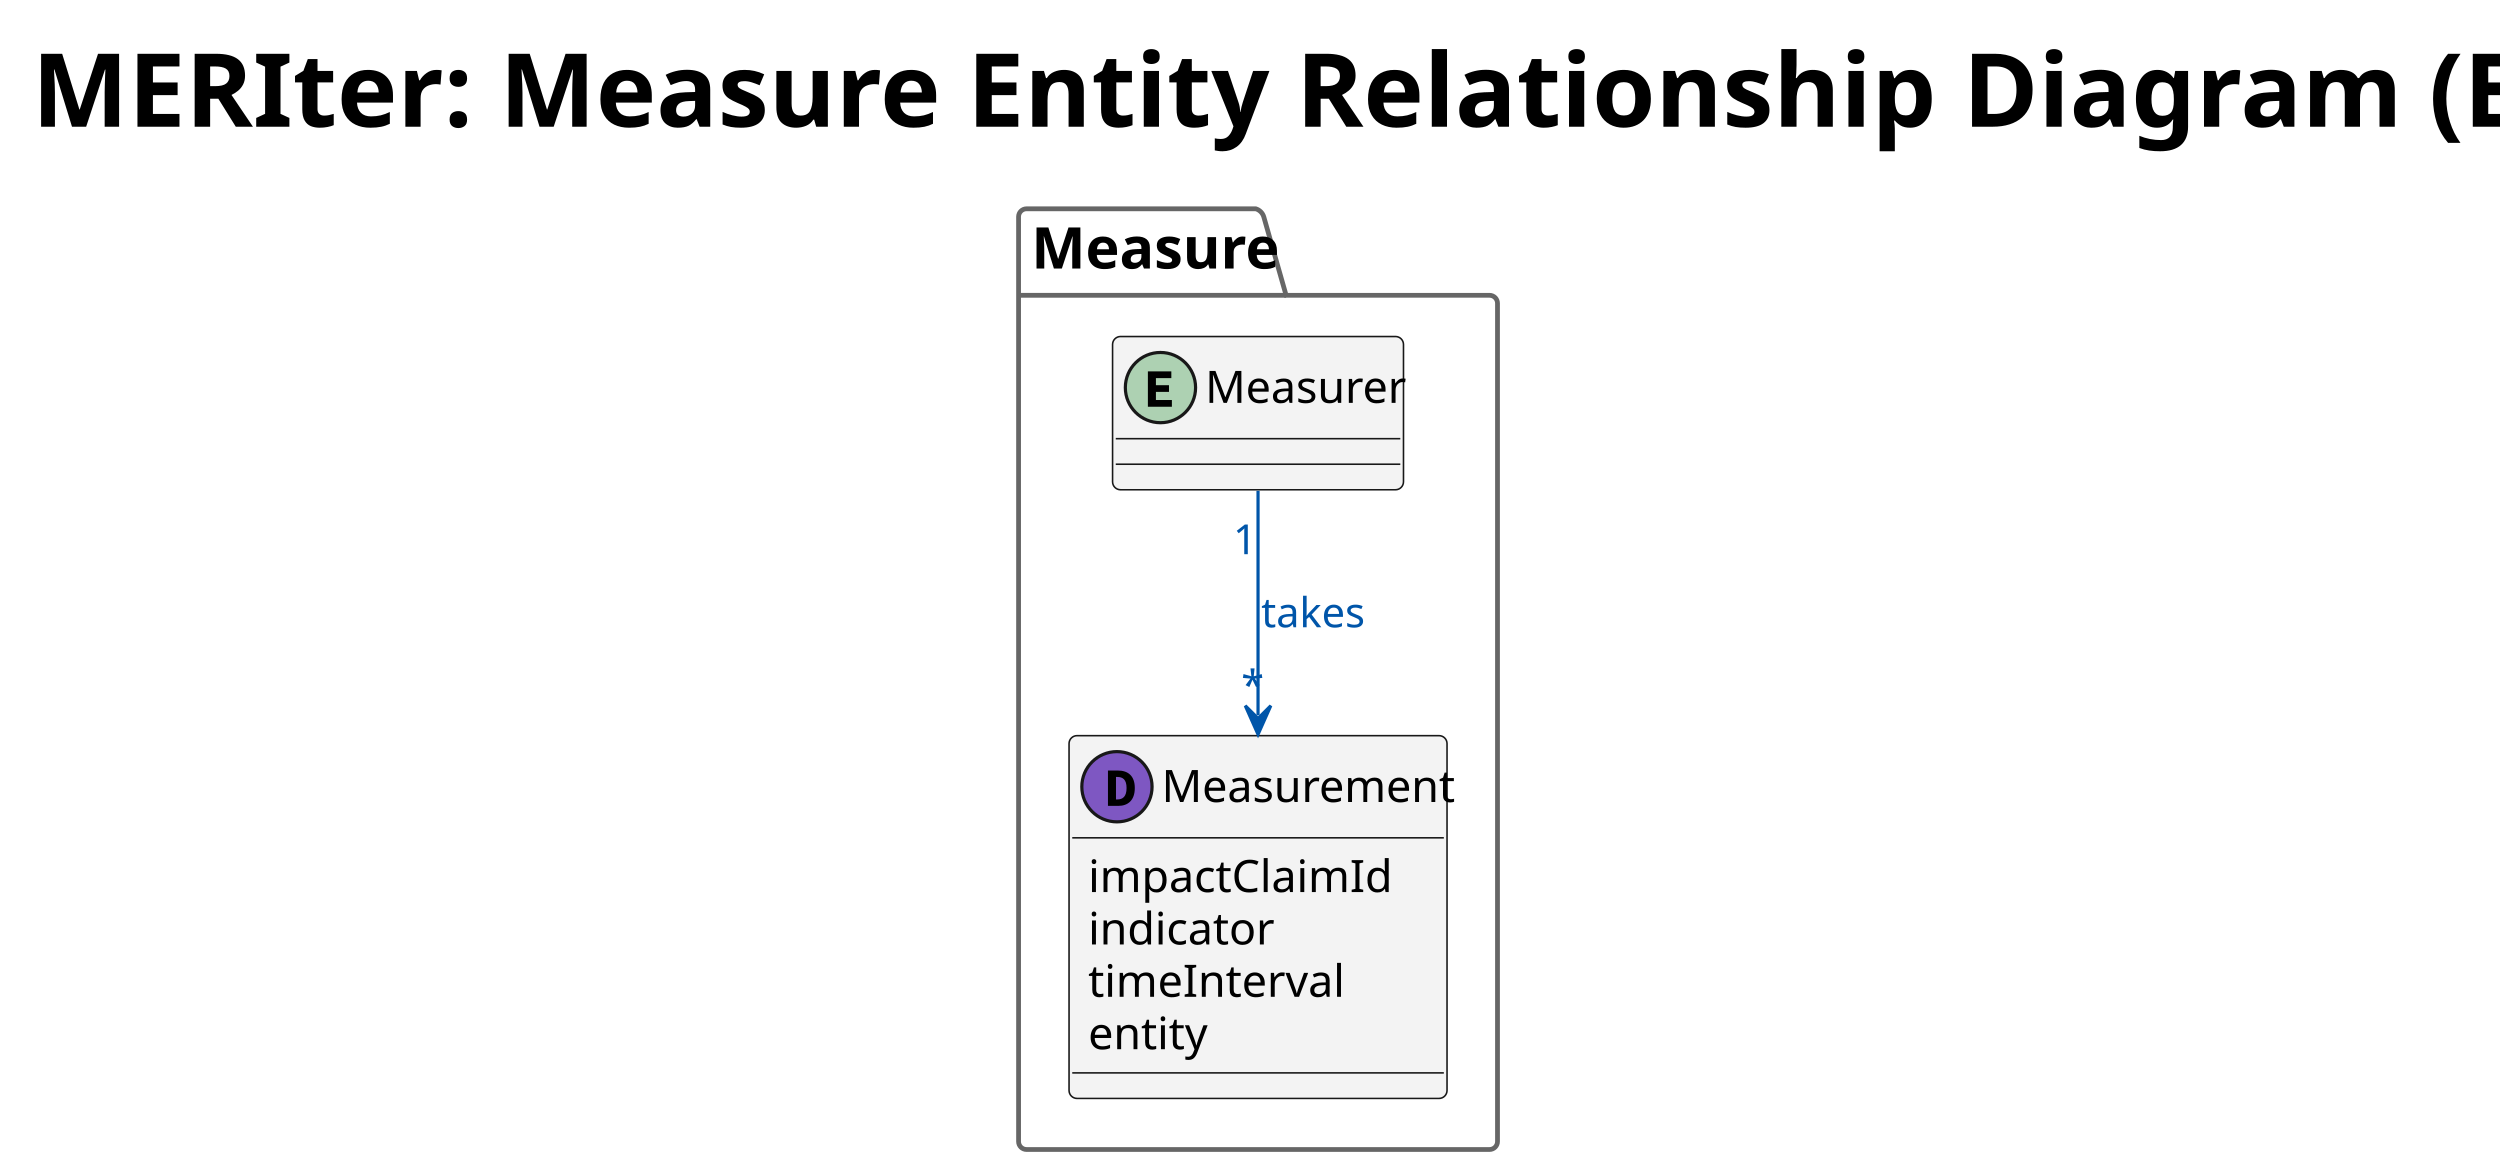
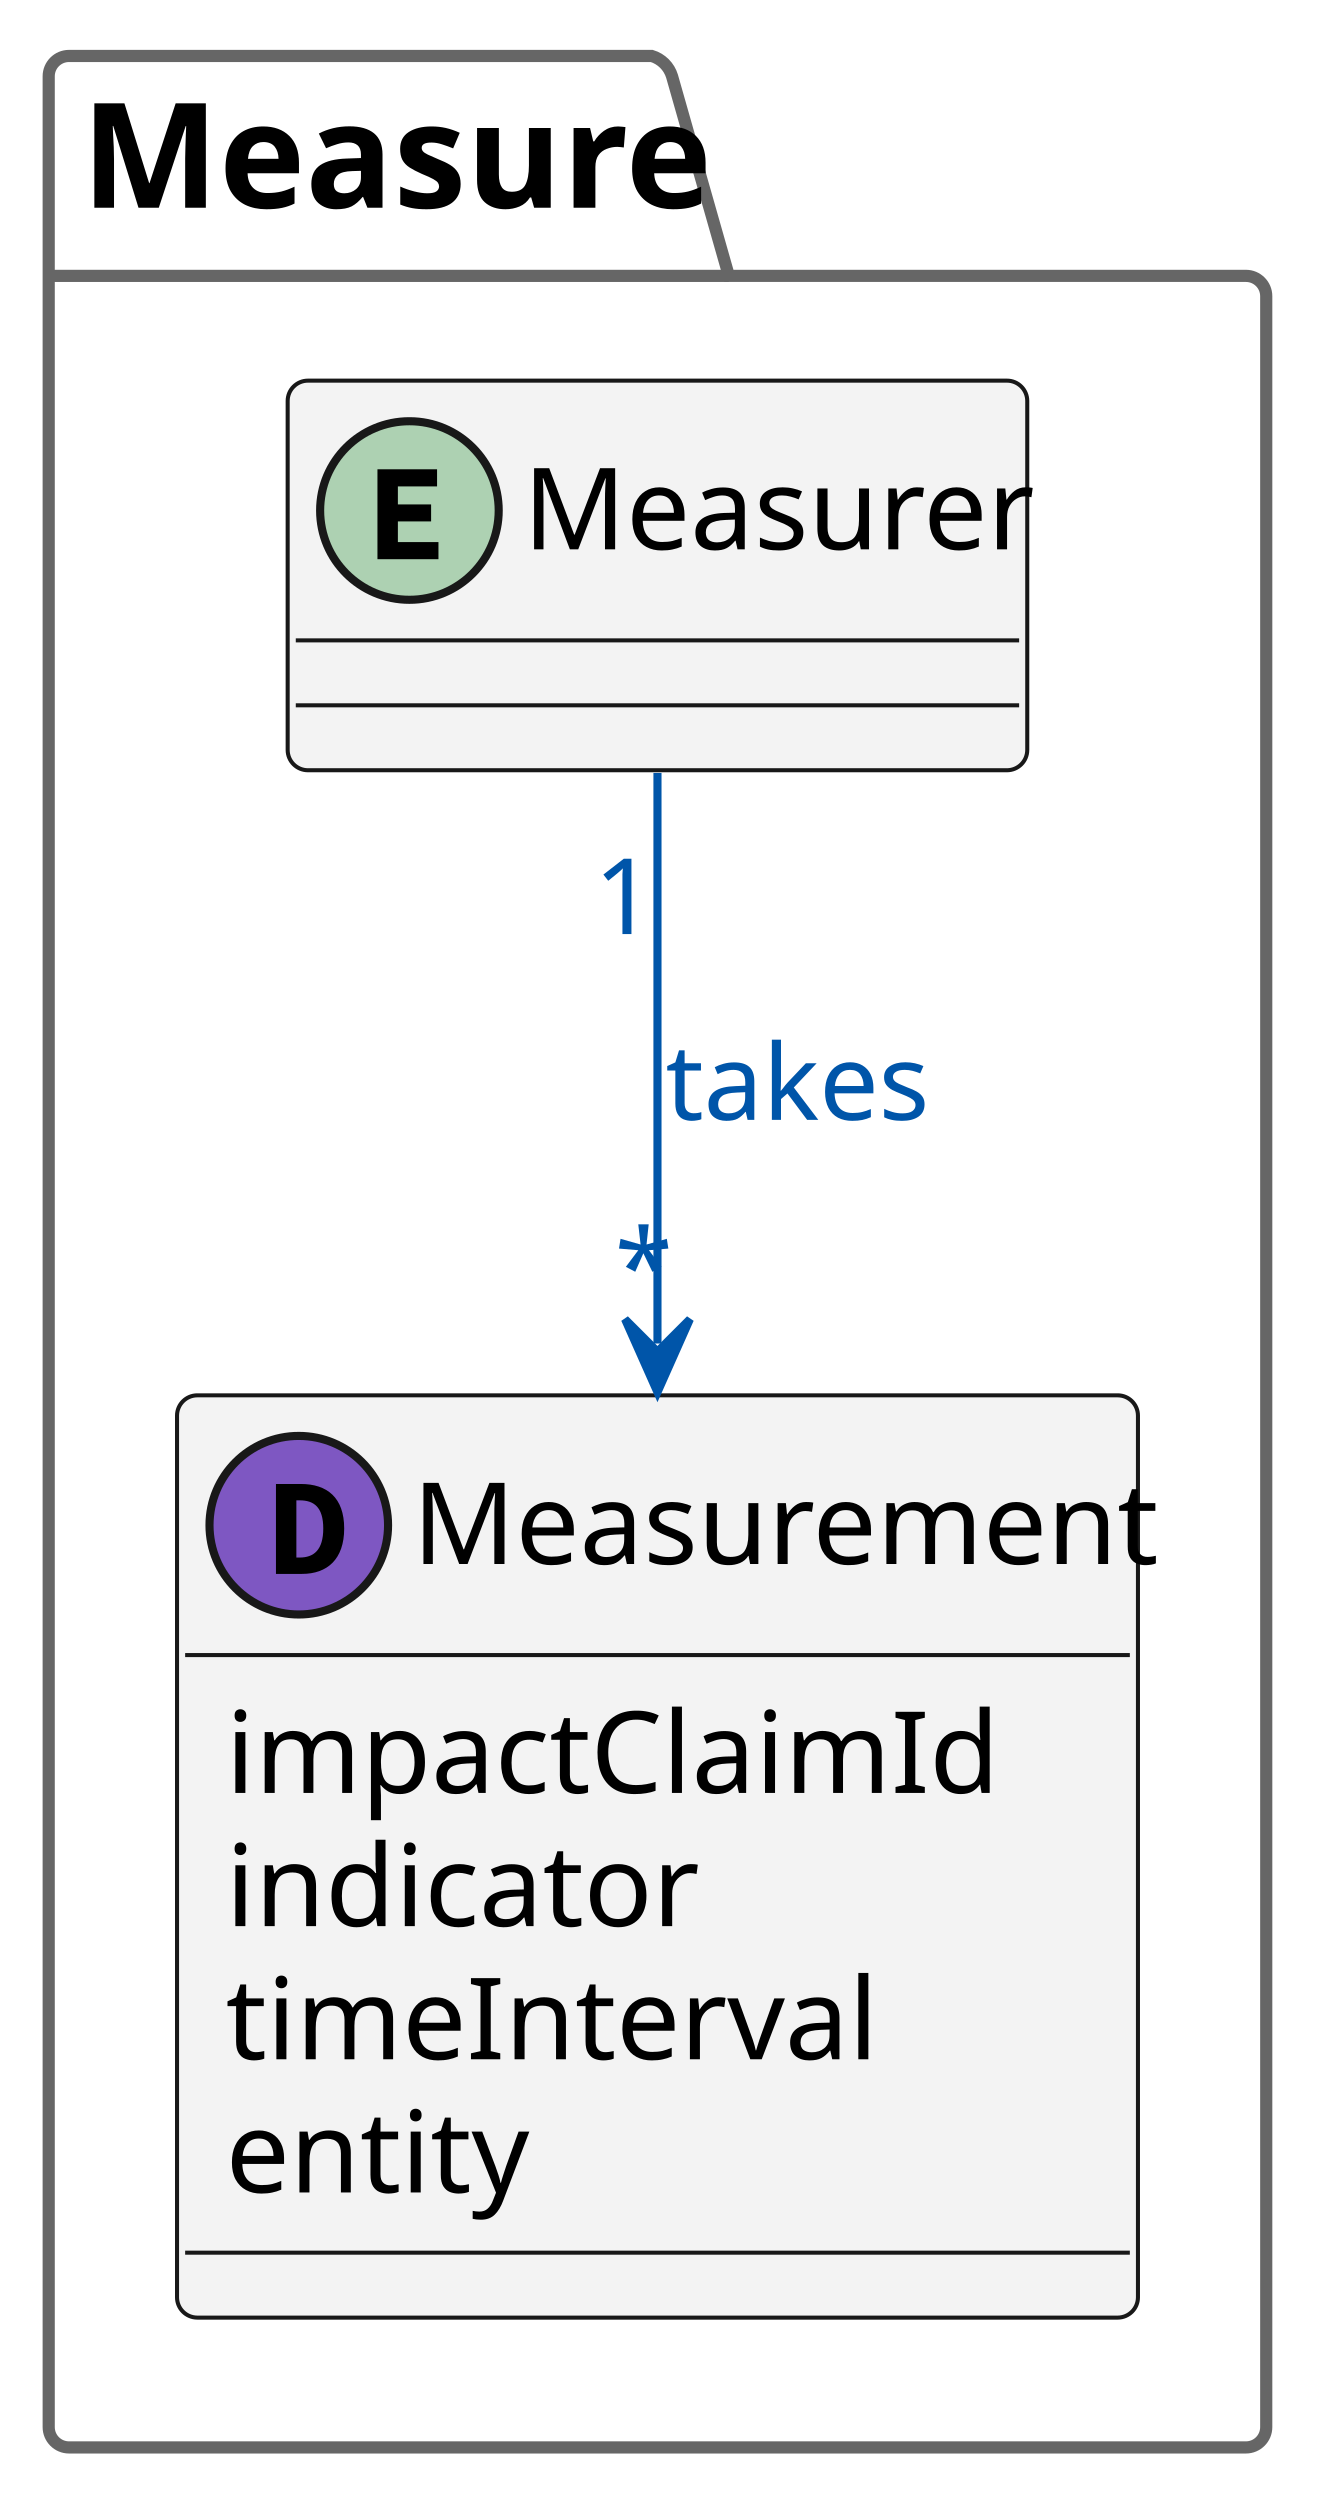
- <svg xmlns="http://www.w3.org/2000/svg" xmlns:xlink="http://www.w3.org/1999/xlink" contentStyleType="text/css" data-diagram-type="CLASS" height="367px" preserveAspectRatio="none" style="width:783px;height:367px;background:#FFFFFF;" version="1.1" viewBox="0 0 783 367" width="783px" zoomAndPan="magnify">
+ <svg xmlns="http://www.w3.org/2000/svg" xmlns:xlink="http://www.w3.org/1999/xlink" contentStyleType="text/css" data-diagram-type="CLASS" height="308px" preserveAspectRatio="none" style="width:163px;height:308px;background:#FFFFFF;" version="1.1" viewBox="0 0 163 308" width="163px" zoomAndPan="magnify">
  <defs />
  <g>
-     <g class="title" data-source-line="27">
-       <text fill="#000000" font-family="sans-serif" font-size="32" font-weight="bold" lengthAdjust="spacing" textLength="755.031" x="10" y="39.688">MERIter: Measure Entity Relationship Diagram (ERD)</text>
+     <g class="cluster" data-entity="Measure" data-source-line="171" data-uid="ent0002" id="cluster_Measure">
+       <path d="M8.5,6.894 L80.296,6.894 A3.75,3.75 0 0 1 82.796,9.395 L89.796,33.988 L153.5,33.988 A2.5,2.5 0 0 1 156,36.488 L156,299.024 A2.5,2.5 0 0 1 153.5,301.524 L8.5,301.524 A2.5,2.5 0 0 1 6,299.024 L6,9.395 A2.5,2.5 0 0 1 8.5,6.894" fill="none" style="stroke:#666666;stroke-width:1.5;" />
+       <line style="stroke:#666666;stroke-width:1.5;" x1="6" x2="89.796" y1="33.988" y2="33.988" />
+       <text fill="#000000" font-family="sans-serif" font-size="18" font-weight="bold" lengthAdjust="spacing" textLength="70.796" x="10" y="25.594">Measure</text>
    </g>
-     <g class="cluster" data-entity="Measure" data-source-line="167" data-uid="ent0002" id="cluster_Measure">
-       <path d="M321.516,65.394 L393.312,65.394 A3.75,3.75 0 0 1 395.812,67.894 L402.812,92.488 L466.516,92.488 A2.5,2.5 0 0 1 469.016,94.988 L469.016,357.524 A2.5,2.5 0 0 1 466.516,360.024 L321.516,360.024 A2.5,2.5 0 0 1 319.016,357.524 L319.016,67.894 A2.5,2.5 0 0 1 321.516,65.394" fill="none" style="stroke:#666666;stroke-width:1.5;" />
-       <line style="stroke:#666666;stroke-width:1.5;" x1="319.016" x2="402.812" y1="92.488" y2="92.488" />
-       <text fill="#000000" font-family="sans-serif" font-size="18" font-weight="bold" lengthAdjust="spacing" textLength="70.796" x="323.016" y="84.094">Measure</text>
-     </g>
-     <g class="entity" data-entity="Measurement" data-source-line="168" data-uid="ent0003" id="entity_Measurement">
+     <g class="entity" data-entity="Measurement" data-source-line="172" data-uid="ent0003" id="entity_Measurement">
      <a href="" target="_top" title="The Measurement is a piece of structured data capturing specific indicators and metrics related to impact claims." xlink:actuate="onRequest" xlink:href="" xlink:show="new" xlink:title="The Measurement is a piece of structured data capturing specific indicators and metrics related to impact claims." xlink:type="simple">
-         <rect fill="#555555" fill-opacity="0.067" height="113.625" rx="2.5" ry="2.5" style="stroke:#181818;stroke-width:0.5;" width="118.386" x="334.826" y="230.405" />
-         <ellipse cx="349.826" cy="246.405" fill="#7E57C2" rx="11" ry="11" style="stroke:#181818;stroke-width:1;" />
-         <path d="M347.013,252.405 L350.232,252.405 C353.31,252.405 355.419,250.623 355.419,246.811 C355.419,242.998 353.31,241.326 350.076,241.326 L347.013,241.326 L347.013,252.405 Z M349.529,250.389 L349.529,243.342 L349.935,243.342 C351.669,243.342 352.841,244.155 352.841,246.811 C352.841,249.467 351.669,250.389 349.935,250.389 L349.529,250.389 Z " fill="#000000" />
-         <text fill="#000000" font-family="sans-serif" font-size="14" lengthAdjust="spacing" textLength="86.386" x="363.826" y="251.19">Measurement</text>
-         <line style="stroke:#181818;stroke-width:0.5;" x1="335.826" x2="452.211" y1="262.404" y2="262.404" />
-         <text fill="#000000" font-family="sans-serif" font-size="14" lengthAdjust="spacing" textLength="90.583" x="340.826" y="279.393">impactClaimId</text>
-         <text fill="#000000" font-family="sans-serif" font-size="14" lengthAdjust="spacing" textLength="54.688" x="340.826" y="295.799">indicator</text>
-         <text fill="#000000" font-family="sans-serif" font-size="14" lengthAdjust="spacing" textLength="73.773" x="340.826" y="312.205">timeInterval</text>
-         <text fill="#000000" font-family="sans-serif" font-size="14" lengthAdjust="spacing" textLength="34.344" x="340.826" y="328.612">entity</text>
-         <line style="stroke:#181818;stroke-width:0.5;" x1="335.826" x2="452.211" y1="336.029" y2="336.029" />
+         <rect fill="#555555" fill-opacity="0.067" height="113.625" rx="2.5" ry="2.5" style="stroke:#181818;stroke-width:0.5;" width="118.386" x="21.81" y="171.905" />
+         <ellipse cx="36.81" cy="187.905" fill="#7E57C2" rx="11" ry="11" style="stroke:#181818;stroke-width:1;" />
+         <path d="M33.998,193.905 L37.216,193.905 C40.294,193.905 42.404,192.123 42.404,188.311 C42.404,184.498 40.294,182.826 37.06,182.826 L33.998,182.826 L33.998,193.905 Z M36.513,191.889 L36.513,184.842 L36.919,184.842 C38.654,184.842 39.826,185.655 39.826,188.311 C39.826,190.967 38.654,191.889 36.919,191.889 L36.513,191.889 Z " fill="#000000" />
+         <text fill="#000000" font-family="sans-serif" font-size="14" lengthAdjust="spacing" textLength="86.386" x="50.81" y="192.69">Measurement</text>
+         <line style="stroke:#181818;stroke-width:0.5;" x1="22.81" x2="139.196" y1="203.905" y2="203.905" />
+         <text fill="#000000" font-family="sans-serif" font-size="14" lengthAdjust="spacing" textLength="90.583" x="27.81" y="220.893">impactClaimId</text>
+         <text fill="#000000" font-family="sans-serif" font-size="14" lengthAdjust="spacing" textLength="54.688" x="27.81" y="237.299">indicator</text>
+         <text fill="#000000" font-family="sans-serif" font-size="14" lengthAdjust="spacing" textLength="73.773" x="27.81" y="253.705">timeInterval</text>
+         <text fill="#000000" font-family="sans-serif" font-size="14" lengthAdjust="spacing" textLength="34.344" x="27.81" y="270.112">entity</text>
+         <line style="stroke:#181818;stroke-width:0.5;" x1="22.81" x2="139.196" y1="277.529" y2="277.529" />
      </a>
    </g>
-     <g class="entity" data-entity="Measurer" data-source-line="188" data-uid="ent0004" id="entity_Measurer">
+     <g class="entity" data-entity="Measurer" data-source-line="192" data-uid="ent0004" id="entity_Measurer">
      <a href="" target="_top" title="The Measurer is a human and/or digital entity responsible for taking measurements of impact claims and outcomes." xlink:actuate="onRequest" xlink:href="" xlink:show="new" xlink:title="The Measurer is a human and/or digital entity responsible for taking measurements of impact claims and outcomes." xlink:type="simple">
-         <rect fill="#555555" fill-opacity="0.067" height="48" rx="2.5" ry="2.5" style="stroke:#181818;stroke-width:0.5;" width="91.117" x="348.456" y="105.394" />
-         <ellipse cx="363.456" cy="121.394" fill="#ADD1B2" rx="11" ry="11" style="stroke:#181818;stroke-width:1;" />
-         <path d="M359.518,127.394 L367.034,127.394 L367.034,125.285 L362.034,125.285 L362.034,122.738 L366.127,122.738 L366.127,120.644 L362.034,120.644 L362.034,118.426 L366.862,118.426 L366.862,116.316 L359.518,116.316 L359.518,127.394 Z " fill="#000000" />
-         <text fill="#000000" font-family="sans-serif" font-size="14" lengthAdjust="spacing" textLength="59.117" x="377.456" y="126.18">Measurer</text>
-         <line style="stroke:#181818;stroke-width:0.5;" x1="349.456" x2="438.573" y1="137.394" y2="137.394" />
-         <line style="stroke:#181818;stroke-width:0.5;" x1="349.456" x2="438.573" y1="145.394" y2="145.394" />
+         <rect fill="#555555" fill-opacity="0.067" height="48" rx="2.5" ry="2.5" style="stroke:#181818;stroke-width:0.5;" width="91.117" x="35.44" y="46.895" />
+         <ellipse cx="50.44" cy="62.895" fill="#ADD1B2" rx="11" ry="11" style="stroke:#181818;stroke-width:1;" />
+         <path d="M46.502,68.894 L54.018,68.894 L54.018,66.785 L49.018,66.785 L49.018,64.238 L53.112,64.238 L53.112,62.145 L49.018,62.145 L49.018,59.926 L53.846,59.926 L53.846,57.816 L46.502,57.816 L46.502,68.894 Z " fill="#000000" />
+         <text fill="#000000" font-family="sans-serif" font-size="14" lengthAdjust="spacing" textLength="59.117" x="64.44" y="67.68">Measurer</text>
+         <line style="stroke:#181818;stroke-width:0.5;" x1="36.44" x2="125.557" y1="78.894" y2="78.894" />
+         <line style="stroke:#181818;stroke-width:0.5;" x1="36.44" x2="125.557" y1="86.894" y2="86.894" />
      </a>
    </g>
-     <g class="link" data-entity-1="Measurer" data-entity-2="Measurement" data-source-line="190" data-uid="lnk5" id="link_Measurer_Measurement">
-       <path codeLine="190" d="M394.016,153.725 C394.016,173.845 394.016,197.725 394.016,224.024" fill="none" id="Measurer-to-Measurement" style="stroke:#0055A9;stroke-width:1;" />
-       <polygon fill="#0055A9" points="394.016,230.024,398.016,221.024,394.016,225.024,390.016,221.024,394.016,230.024" style="stroke:#0055A9;stroke-width:1;" />
-       <text fill="#0055A9" font-family="sans-serif" font-size="13" lengthAdjust="spacing" textLength="31.516" x="395.016" y="196.465">takes</text>
-       <text fill="#0055A9" font-family="sans-serif" font-size="13" lengthAdjust="spacing" textLength="7.306" x="386.2" y="173.572">1</text>
-       <text fill="#0055A9" font-family="sans-serif" font-size="13" lengthAdjust="spacing" textLength="5.599" x="388.747" y="219.215">*</text>
+     <g class="link" data-entity-1="Measurer" data-entity-2="Measurement" data-source-line="194" data-uid="lnk5" id="link_Measurer_Measurement">
+       <path codeLine="194" d="M81,95.225 C81,115.344 81,139.225 81,165.524" fill="none" id="Measurer-to-Measurement" style="stroke:#0055A9;stroke-width:1;" />
+       <polygon fill="#0055A9" points="81,171.524,85,162.524,81,166.524,77,162.524,81,171.524" style="stroke:#0055A9;stroke-width:1;" />
+       <text fill="#0055A9" font-family="sans-serif" font-size="13" lengthAdjust="spacing" textLength="31.516" x="82" y="137.965">takes</text>
+       <text fill="#0055A9" font-family="sans-serif" font-size="13" lengthAdjust="spacing" textLength="7.306" x="73.184" y="115.072">1</text>
+       <text fill="#0055A9" font-family="sans-serif" font-size="13" lengthAdjust="spacing" textLength="5.599" x="75.731" y="160.715">*</text>
    </g>
  </g>
</svg>
